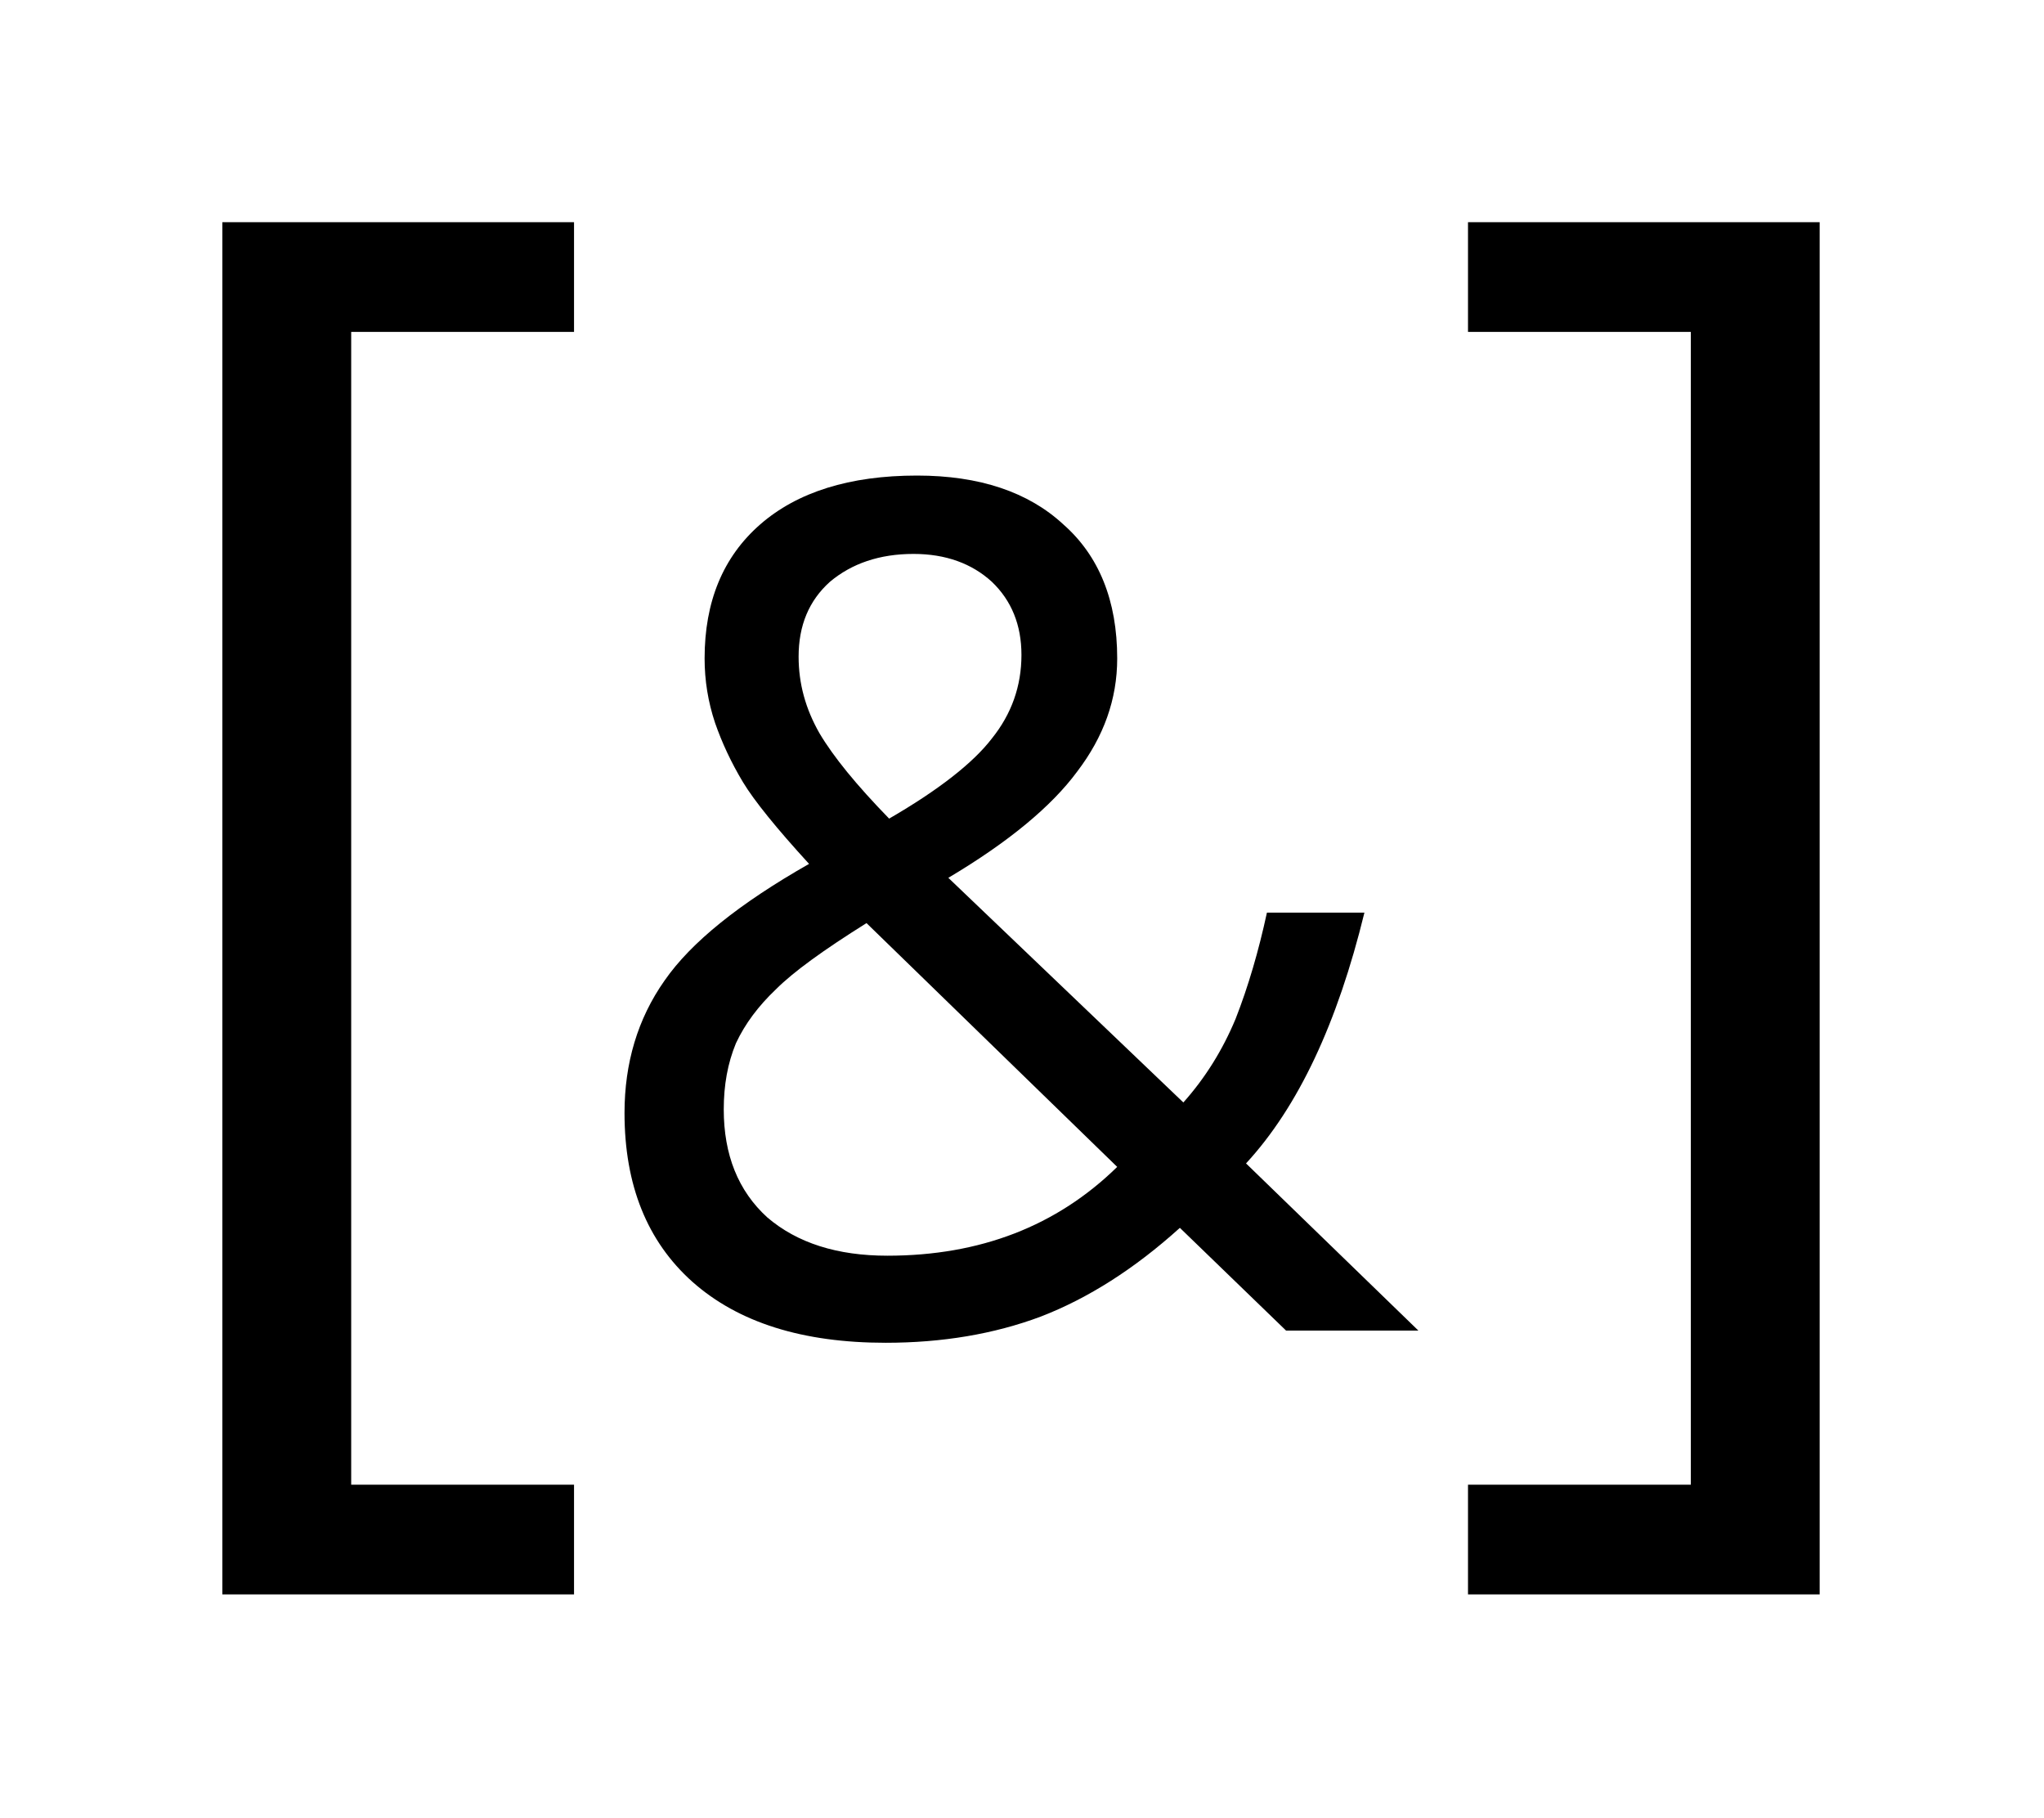
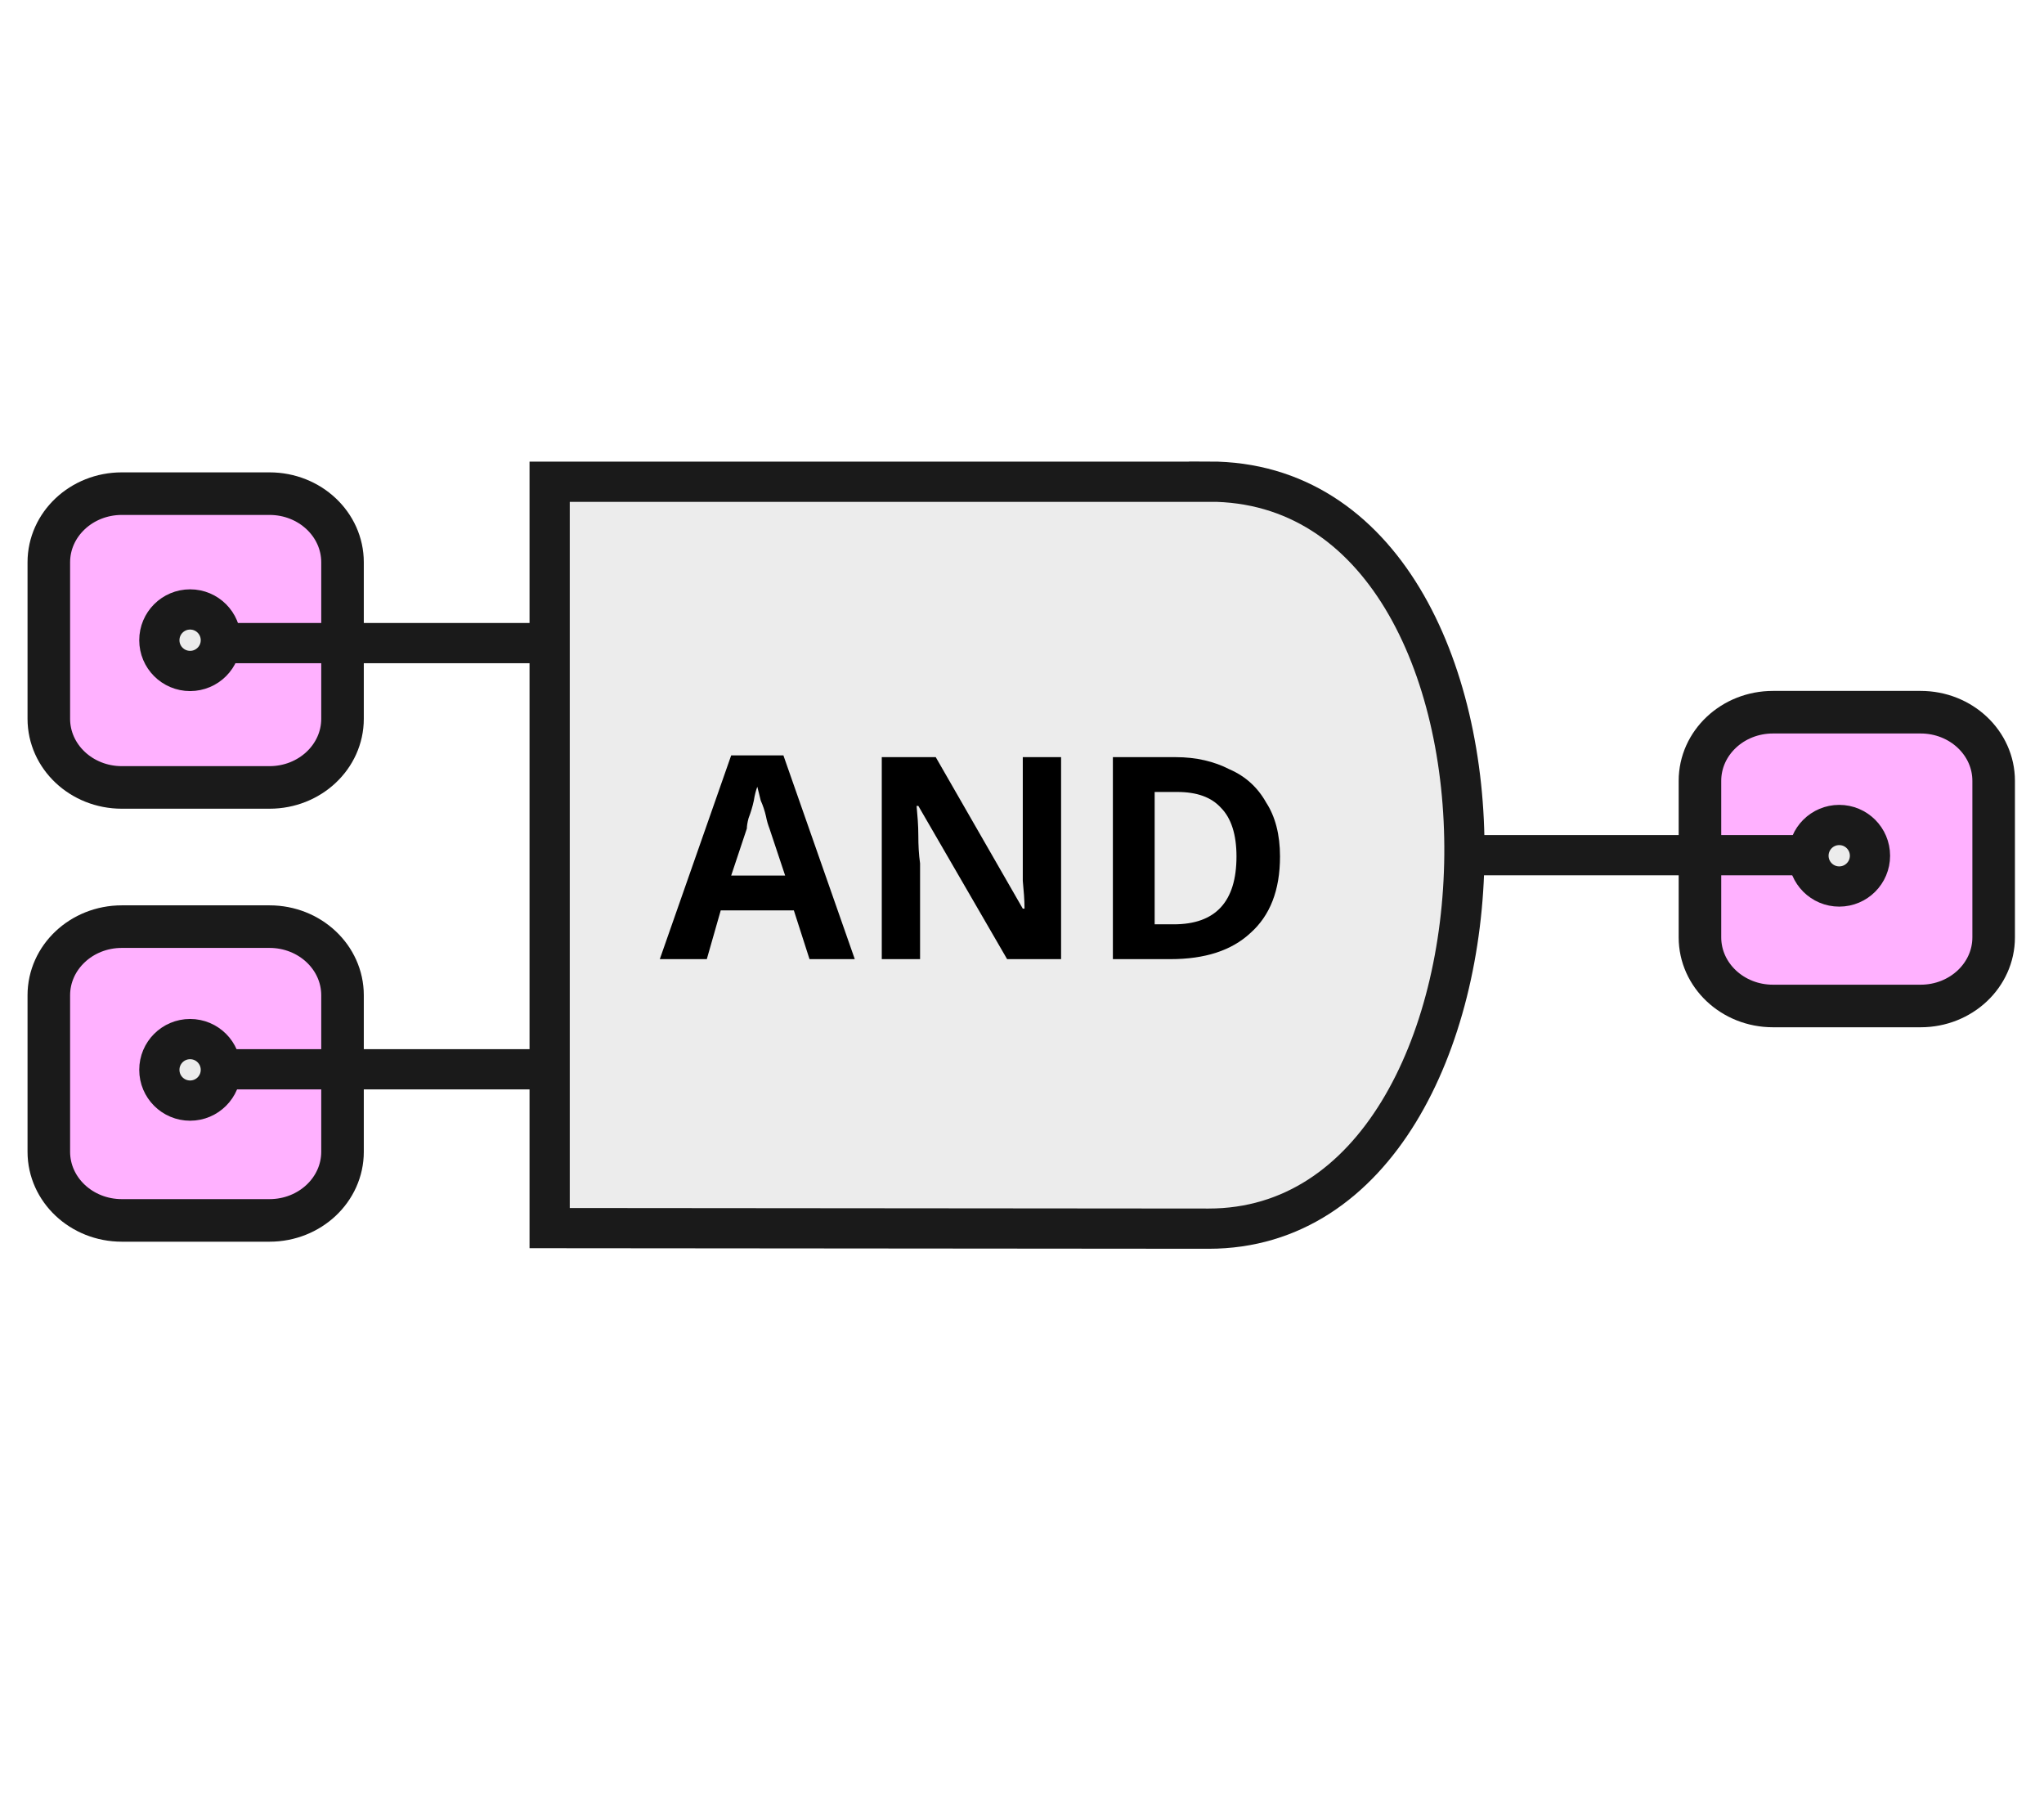
<svg xmlns="http://www.w3.org/2000/svg" width="18.345mm" height="16.306mm" viewBox="0 0 18.345 16.306" version="1.1" id="svg8">
-   <defs id="defs2" />
+   <defs id="defs2">
+     <marker orient="auto" refY="0.0" refX="0.0" id="Arrow2Send" style="overflow:visible;">
+       <path id="path10143" style="fill-rule:evenodd;stroke-width:0.625;stroke-linejoin:round;stroke:#000000;stroke-opacity:1;fill:#000000;fill-opacity:1" d="M 8.719,4.034 L -2.207,0.016 L 8.719,-4.002 C 6.973,-1.63 6.983,1.616 8.719,4.034 z " transform="scale(0.3) rotate(180) translate(-2.3,0)" />
+     </marker>
+     <marker orient="auto" refY="0.0" refX="0.0" id="marker17285" style="overflow:visible;">
+       <path id="path17283" d="M 0.0,0.0 L 5.0,-5.0 L -12.5,0.0 L 5.0,5.0 L 0.0,0.0 z " style="fill-rule:evenodd;stroke:#000000;stroke-width:1pt;stroke-opacity:1;fill:#000000;fill-opacity:1" transform="scale(0.2) rotate(180) translate(6,0)" />
+     </marker>
+     <marker orient="auto" refY="0.0" refX="0.0" id="Arrow1Send" style="overflow:visible;">
+       <path id="path10125" d="M 0.0,0.0 L 5.0,-5.0 L -12.5,0.0 L 5.0,5.0 L 0.0,0.0 z " style="fill-rule:evenodd;stroke:#000000;stroke-width:1pt;stroke-opacity:1;fill:#000000;fill-opacity:1" transform="scale(0.2) rotate(180) translate(6,0)" />
+     </marker>
+     <marker orient="auto" refY="0.0" refX="0.0" id="Arrow2Sstart" style="overflow:visible">
+       <path id="path10140" style="fill-rule:evenodd;stroke-width:0.625;stroke-linejoin:round;stroke:#000000;stroke-opacity:1;fill:#000000;fill-opacity:1" d="M 8.719,4.034 L -2.207,0.016 L 8.719,-4.002 C 6.973,-1.63 6.983,1.616 8.719,4.034 z " transform="scale(0.3) translate(-2.3,0)" />
+     </marker>
+   </defs>
  <g id="layer1" transform="translate(-53.44961,-76.18607)">
-     <g id="g827">
-       <text id="text817" y="88.124" x="58.478" style="font-style:normal;font-variant:normal;font-weight:normal;font-stretch:normal;font-size:10.583px;line-height:125%;font-family:'Open Sans';-inkscape-font-specification:'Open Sans, Normal';font-variant-ligatures:normal;font-variant-caps:normal;font-variant-numeric:normal;font-feature-settings:normal;text-align:start;letter-spacing:0px;word-spacing:0px;writing-mode:lr-tb;text-anchor:start;fill:#000000;fill-opacity:1;stroke:none;stroke-width:0.265px;stroke-linecap:butt;stroke-linejoin:miter;stroke-opacity:1" xml:space="preserve">
-         <tspan style="font-style:normal;font-variant:normal;font-weight:normal;font-stretch:normal;font-size:10.583px;font-family:'Open Sans';-inkscape-font-specification:'Open Sans, Normal';font-variant-ligatures:normal;font-variant-caps:normal;font-variant-numeric:normal;font-feature-settings:normal;text-align:start;writing-mode:lr-tb;text-anchor:start;stroke-width:0.265px" y="88.124" x="58.478" id="tspan815">&amp;</tspan>
+     <g id="g17167" transform="translate(-0.5622396,0.1984375)">
+       <rect style="fill:#ff00ff;fill-opacity:0.308;stroke:#1a1a1a;stroke-width:0.382;stroke-miterlimit:4;stroke-dasharray:none;stroke-dashoffset:0" id="rect17210-3-6-5" width="2.636" height="2.636" x="54.45" y="80.417" rx="0.655" ry="0.616" />
+       <rect style="fill:#ff00ff;fill-opacity:0.308;stroke:#1a1a1a;stroke-width:0.382;stroke-miterlimit:4;stroke-dasharray:none;stroke-dashoffset:0" id="rect17210-3" width="2.636" height="2.636" x="69.269" y="82.378" rx="0.655" ry="0.616" />
+       <rect style="fill:#ff00ff;fill-opacity:0.308;stroke:#1a1a1a;stroke-width:0.382;stroke-miterlimit:4;stroke-dasharray:none;stroke-dashoffset:0" id="rect17210-3-6" width="2.636" height="2.636" x="54.45" y="84.302" rx="0.655" ry="0.616" />
+       <path id="path17123" d="m 64.864,80.31 h -5.919 v 6.697 l 5.914,0.005 c 3.004,0 3.117,-6.703 0.005,-6.703 z" style="fill:#ececec;stroke:#1a1a1a;stroke-width:0.361;stroke-linecap:butt;stroke-linejoin:miter;stroke-miterlimit:4;stroke-dasharray:none;stroke-opacity:1" />
+       <path id="path17129" d="M 58.979,81.758 H 56" style="fill:none;stroke:#1a1a1a;stroke-width:0.361;stroke-linecap:butt;stroke-linejoin:miter;stroke-miterlimit:4;stroke-dasharray:none;stroke-opacity:1" />
+       <path id="path17129-9" d="M 58.979,85.582 H 56" style="fill:none;stroke:#1a1a1a;stroke-width:0.361;stroke-linecap:butt;stroke-linejoin:miter;stroke-miterlimit:4;stroke-dasharray:none;stroke-opacity:1" />
+       <text id="text17127" y="84.591" x="59.935" style="font-style:normal;font-weight:normal;font-size:9.56px;line-height:1.25;font-family:sans-serif;letter-spacing:0px;word-spacing:0px;fill:#000000;fill-opacity:1;stroke:none;stroke-width:0.239" xml:space="preserve">
+         <tspan style="font-style:normal;font-variant:normal;font-weight:bold;font-stretch:normal;font-size:2.549px;font-family:sans-serif;-inkscape-font-specification:'sans-serif Bold';stroke-width:0.239" y="84.591" x="59.935" id="tspan17125">AND</tspan>
      </text>
-       <text id="text821" y="88.26" x="54.306" style="font-style:normal;font-variant:normal;font-weight:normal;font-stretch:normal;font-size:14.111px;line-height:125%;font-family:'Open Sans';-inkscape-font-specification:'Open Sans, Normal';font-variant-ligatures:normal;font-variant-caps:normal;font-variant-numeric:normal;font-feature-settings:normal;text-align:start;letter-spacing:0px;word-spacing:0px;writing-mode:lr-tb;text-anchor:start;fill:#000000;fill-opacity:1;stroke:none;stroke-width:0.265px;stroke-linecap:butt;stroke-linejoin:miter;stroke-opacity:1" xml:space="preserve">
-         <tspan style="font-style:normal;font-variant:normal;font-weight:normal;font-stretch:normal;font-size:14.111px;font-family:'Open Sans';-inkscape-font-specification:'Open Sans, Normal';font-variant-ligatures:normal;font-variant-caps:normal;font-variant-numeric:normal;font-feature-settings:normal;text-align:start;writing-mode:lr-tb;text-anchor:start;stroke-width:0.265px" y="88.26" x="54.306" id="tspan819">[  ]</tspan>
-       </text>
+       <path id="path17129-9-2" d="M 70.149,83.661 H 67.17" style="fill:none;stroke:#1a1a1a;stroke-width:0.361;stroke-linecap:butt;stroke-linejoin:miter;stroke-miterlimit:4;stroke-dasharray:none;stroke-opacity:1" />
+       <circle style="fill:#ececec;fill-opacity:0.995;stroke:#1a1a1a;stroke-width:0.361;stroke-miterlimit:4;stroke-dasharray:none;stroke-dashoffset:0" id="path17169" cx="70.519" cy="83.666" r="0.276" />
+       <circle style="fill:#ececec;fill-opacity:0.995;stroke:#1a1a1a;stroke-width:0.361;stroke-miterlimit:4;stroke-dasharray:none;stroke-dashoffset:0" id="path17169-2" cx="55.718" cy="81.732" r="0.276" />
+       <circle style="fill:#ececec;fill-opacity:0.995;stroke:#1a1a1a;stroke-width:0.361;stroke-miterlimit:4;stroke-dasharray:none;stroke-dashoffset:0" id="path17169-3" cx="55.718" cy="85.587" r="0.276" />
    </g>
  </g>
</svg>
